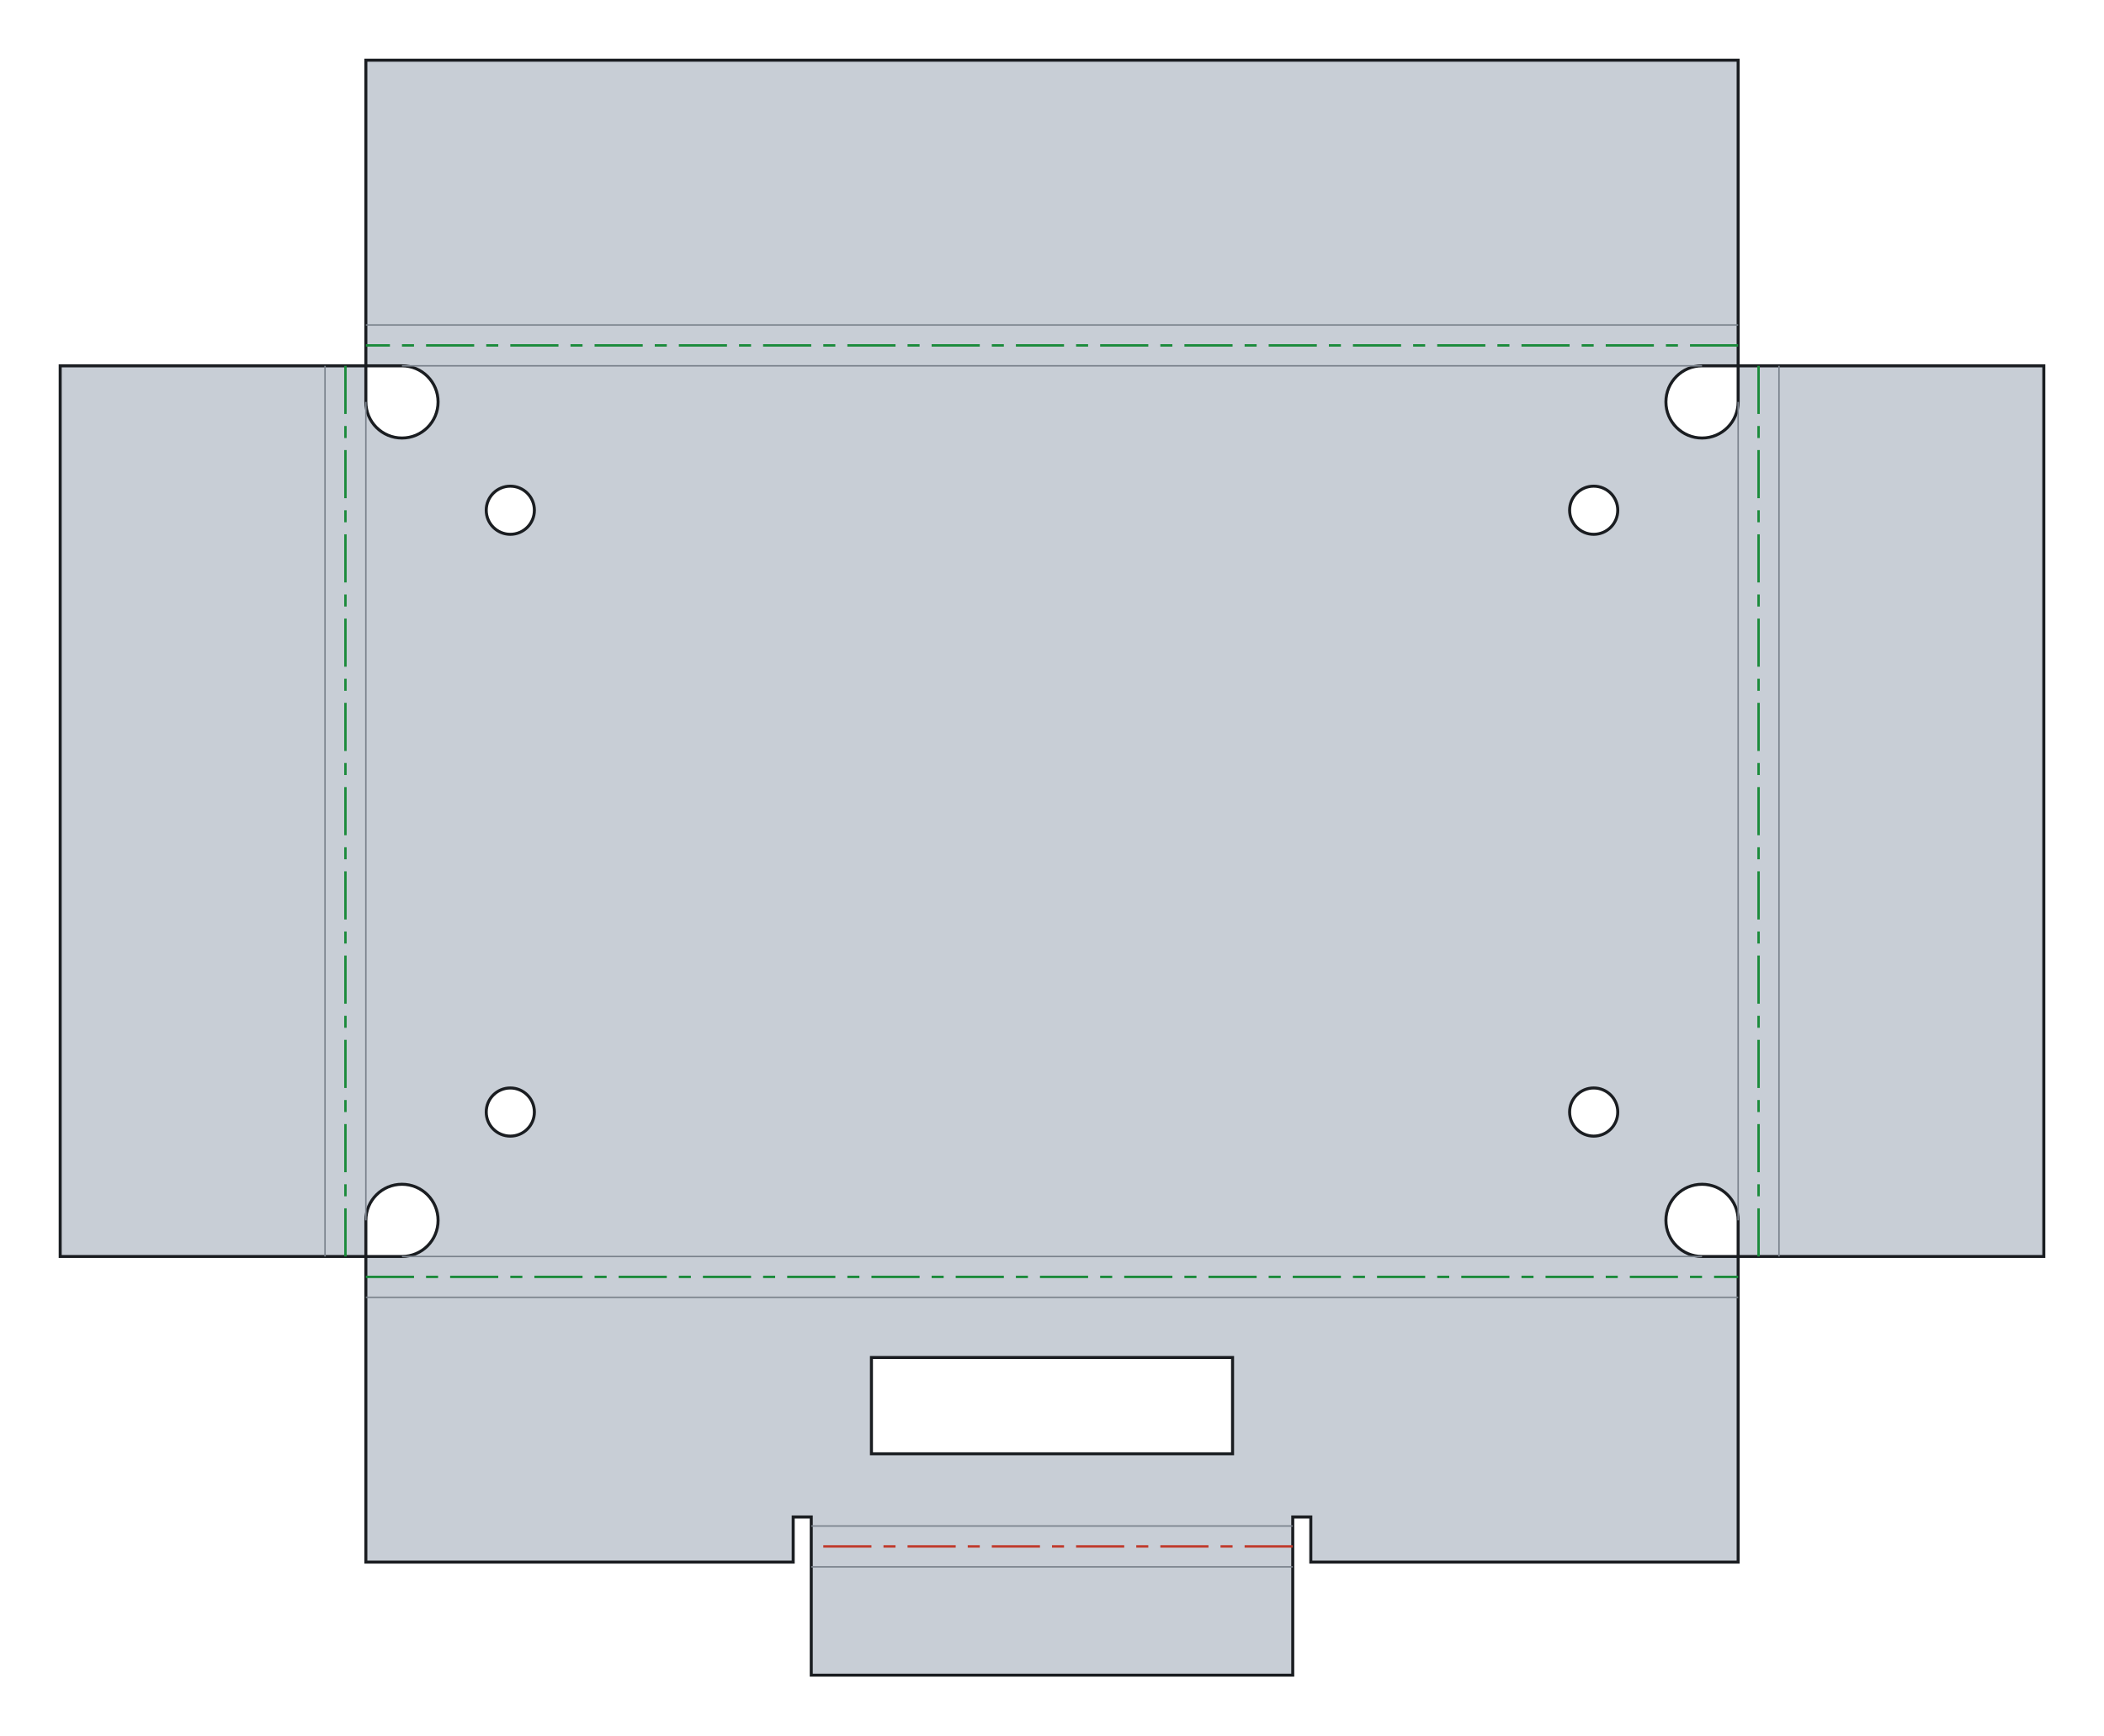
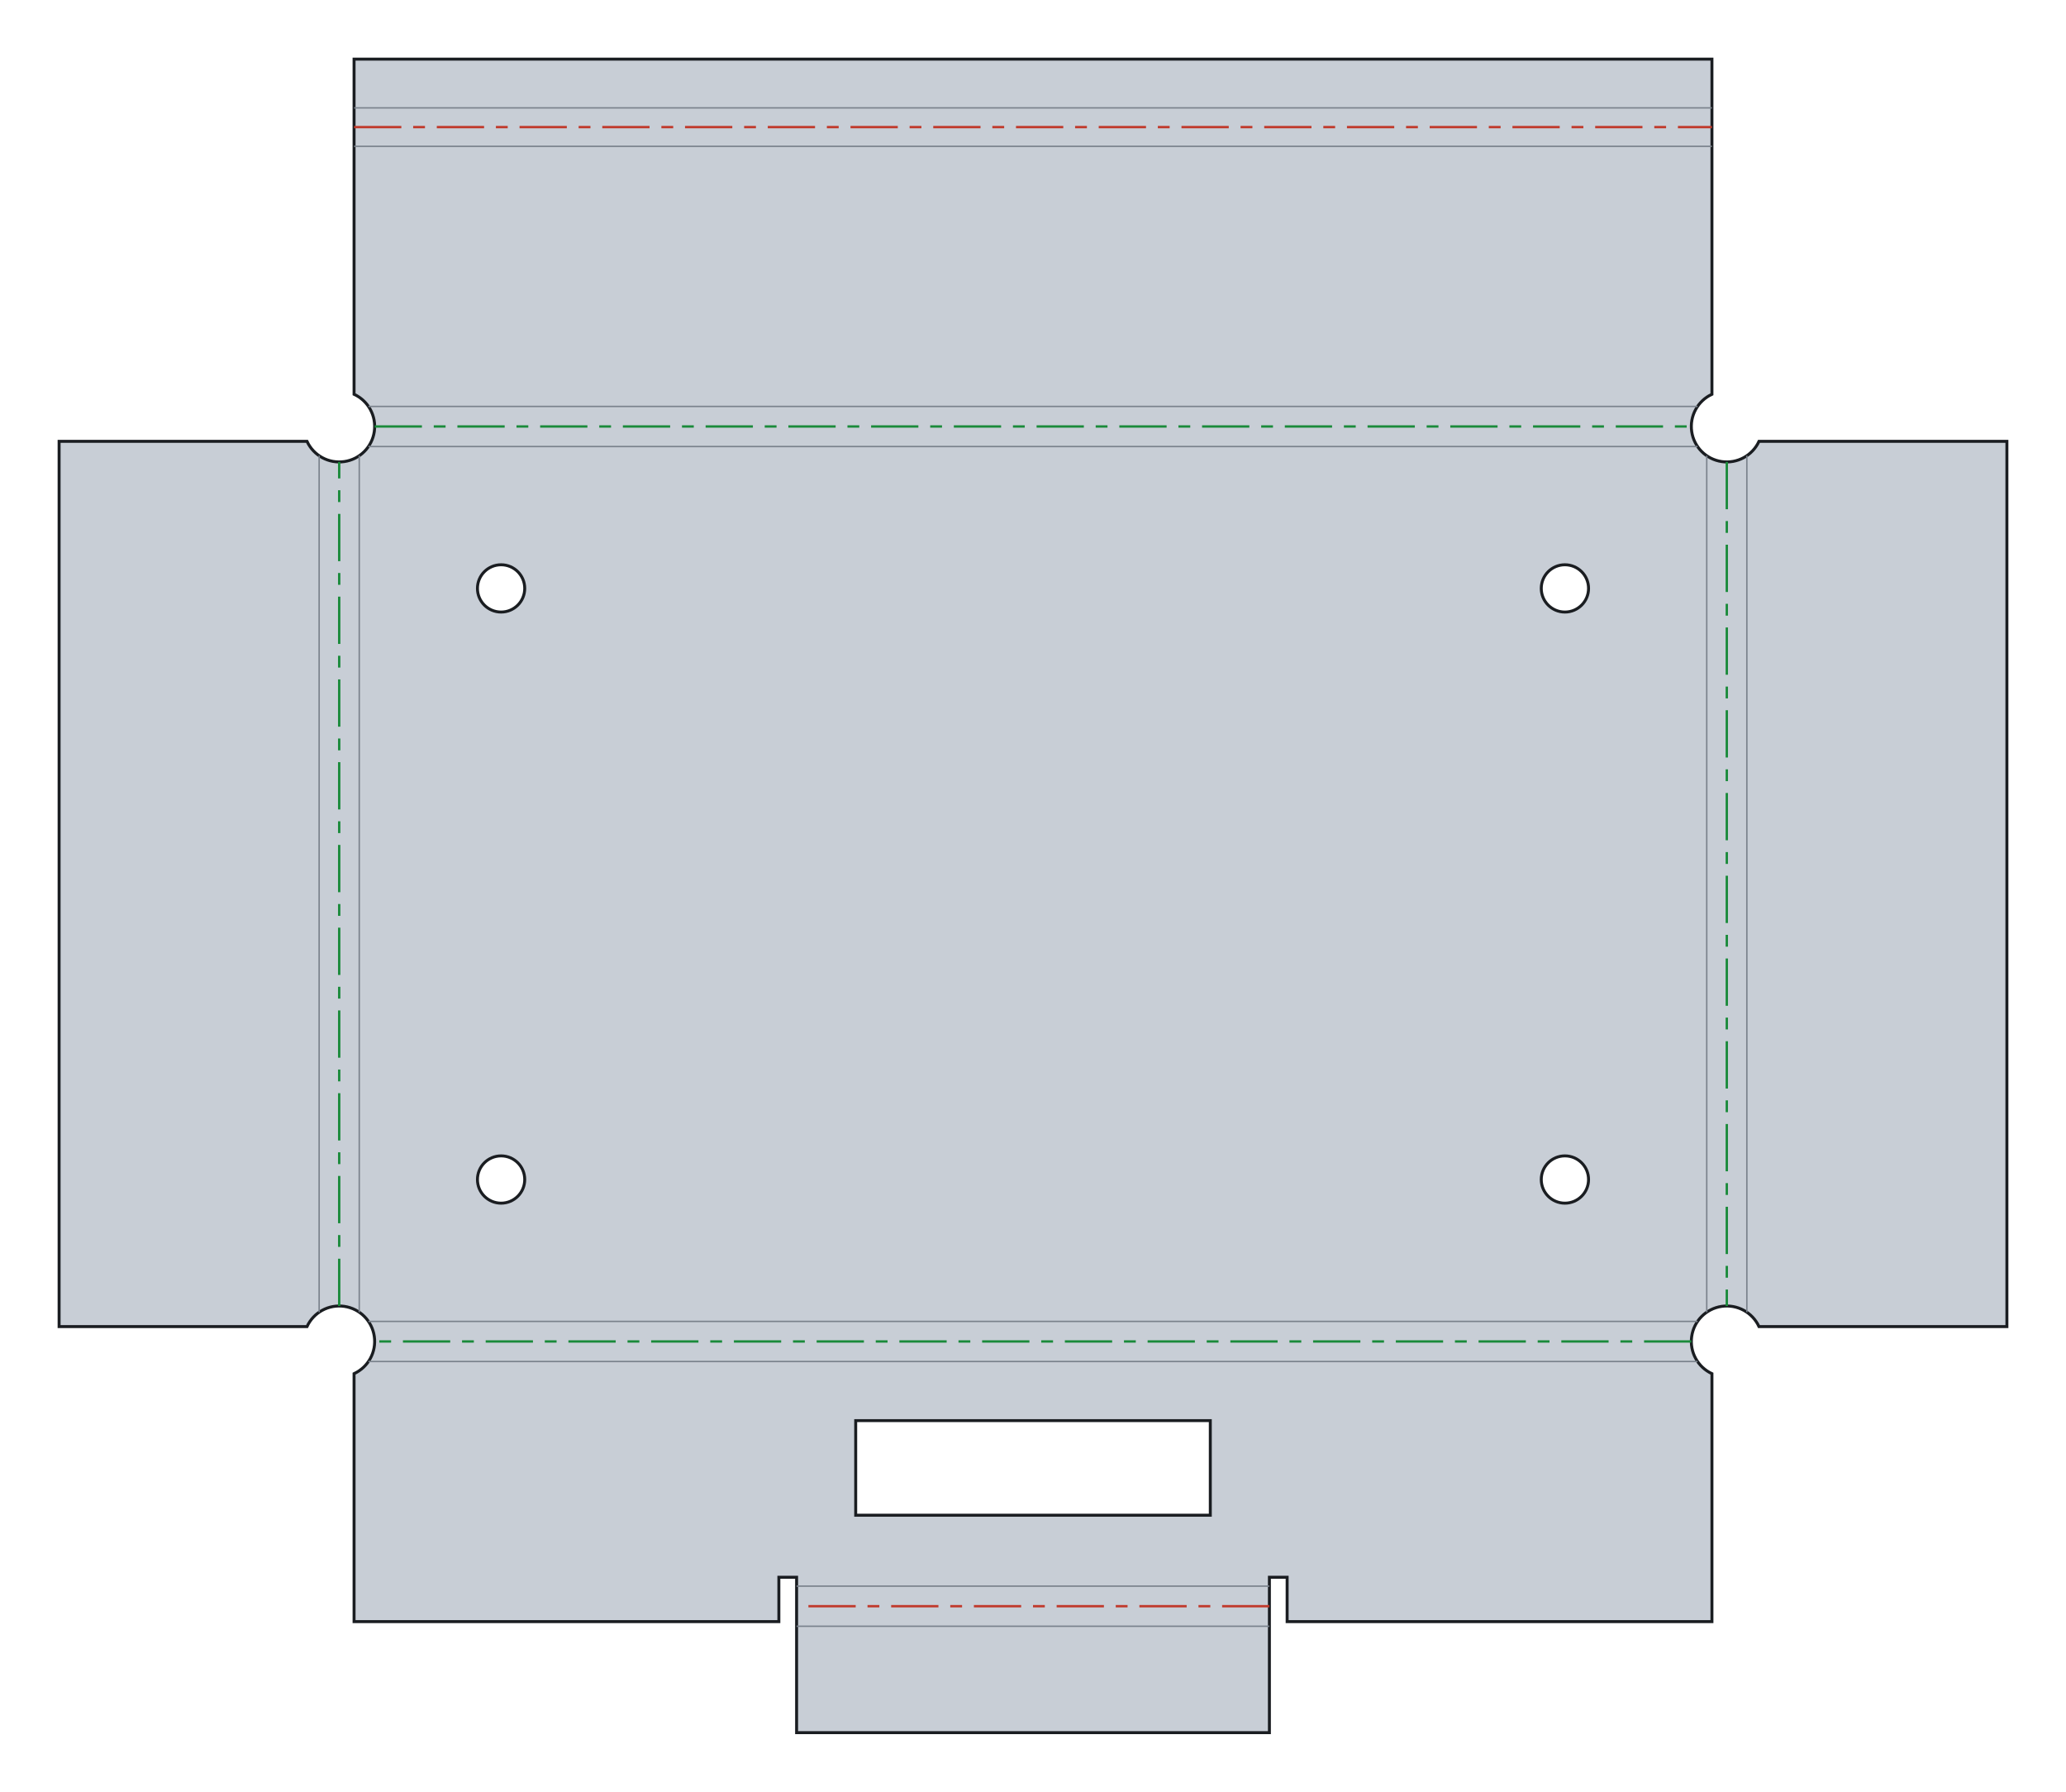
- <svg xmlns="http://www.w3.org/2000/svg" width="174.786mm" height="144.179mm" viewBox="-5.000 -5.000 174.786 144.179">
-   <path d="M25.393 0 L25.393 25.393 L0 25.393 L0 99.393 L25.393 99.393 L25.393 124.786 L60.893 124.786 L60.893 121.036 L62.393 121.036 L62.393 134.179 L102.393 134.179 L102.393 121.036 L103.893 121.036 L103.893 124.786 L139.393 124.786 L139.393 99.393 L164.786 99.393 L164.786 25.393 L139.393 25.393 L139.393 0 L25.393 0 Z M25.393 96.393 A3 3 0 1 1 28.393 99.393 L25.393 99.393 L25.393 96.393 Z M25.393 25.393 L28.393 25.393 A3 3 0 1 1 25.393 28.393 L25.393 25.393 Z M35.393 87.393 A2 2 0 1 0 39.393 87.393 A2 2 0 1 0 35.393 87.393 Z M35.393 37.393 A2 2 0 1 0 39.393 37.393 A2 2 0 1 0 35.393 37.393 Z M67.393 107.786 L97.393 107.786 L97.393 115.786 L67.393 115.786 L67.393 107.786 Z M125.393 87.393 A2 2 0 1 0 129.393 87.393 A2 2 0 1 0 125.393 87.393 Z M125.393 37.393 A2 2 0 1 0 129.393 37.393 A2 2 0 1 0 125.393 37.393 Z M136.393 99.393 A3 3 0 1 1 139.393 96.393 L139.393 99.393 L136.393 99.393 Z M136.393 25.393 L139.393 25.393 L139.393 28.393 A3 3 0 1 1 136.393 25.393 Z" fill="#c8ced6" fill-rule="evenodd" stroke="#1a1d21" stroke-width="0.25" />
-   <line x1="25.393" y1="28.393" x2="25.393" y2="96.393" stroke="#7a828c" stroke-width="0.12" />
-   <line x1="22" y1="25.393" x2="22" y2="99.393" stroke="#7a828c" stroke-width="0.12" />
-   <line x1="23.697" y1="25.393" x2="23.697" y2="99.393" stroke="#1a8a3a" stroke-width="0.2" stroke-dasharray="4 1 1 1" />
-   <line x1="28.393" y1="99.393" x2="136.393" y2="99.393" stroke="#7a828c" stroke-width="0.12" />
-   <line x1="25.393" y1="102.786" x2="139.393" y2="102.786" stroke="#7a828c" stroke-width="0.12" />
-   <line x1="25.393" y1="101.089" x2="139.393" y2="101.089" stroke="#1a8a3a" stroke-width="0.2" stroke-dasharray="4 1 1 1" />
-   <line x1="28.393" y1="25.393" x2="136.393" y2="25.393" stroke="#7a828c" stroke-width="0.12" />
-   <line x1="139.393" y1="22" x2="25.393" y2="22" stroke="#7a828c" stroke-width="0.12" />
-   <line x1="139.393" y1="23.697" x2="25.393" y2="23.697" stroke="#1a8a3a" stroke-width="0.2" stroke-dasharray="4 1 1 1" />
-   <line x1="62.393" y1="121.786" x2="102.393" y2="121.786" stroke="#7a828c" stroke-width="0.12" />
-   <line x1="62.393" y1="125.179" x2="102.393" y2="125.179" stroke="#7a828c" stroke-width="0.12" />
-   <line x1="102.393" y1="123.482" x2="62.393" y2="123.482" stroke="#c0392b" stroke-width="0.2" stroke-dasharray="4 1 1 1" />
-   <line x1="139.393" y1="96.393" x2="139.393" y2="28.393" stroke="#7a828c" stroke-width="0.12" />
-   <line x1="142.786" y1="99.393" x2="142.786" y2="25.393" stroke="#7a828c" stroke-width="0.12" />
-   <line x1="141.089" y1="99.393" x2="141.089" y2="25.393" stroke="#1a8a3a" stroke-width="0.2" stroke-dasharray="4 1 1 1" />
+ <svg xmlns="http://www.w3.org/2000/svg" width="174.786mm" height="151.555mm" viewBox="-5.000 -5.000 174.786 151.555">
+   <path d="M20.973 107.209 A3 3 0 1 1 24.954 111.19 L24.954 132.162 L60.893 132.162 L60.893 128.412 L62.393 128.412 L62.393 141.555 L102.393 141.555 L102.393 128.412 L103.893 128.412 L103.893 132.162 L139.832 132.162 L139.832 111.19 A3 3 0 1 1 143.813 107.209 L164.786 107.209 L164.786 32.33 L143.813 32.33 A3 3 0 1 1 139.832 28.349 L139.832 0 L24.954 0 L24.954 28.349 A3 3 0 1 1 20.973 32.33 L0 32.33 L0 107.209 L20.973 107.209 Z M35.393 94.769 A2 2 0 1 0 39.393 94.769 A2 2 0 1 0 35.393 94.769 Z M35.393 44.77 A2 2 0 1 0 39.393 44.77 A2 2 0 1 0 35.393 44.77 Z M67.393 115.162 L97.393 115.162 L97.393 123.162 L67.393 123.162 L67.393 115.162 Z M125.393 94.769 A2 2 0 1 0 129.393 94.769 A2 2 0 1 0 125.393 94.769 Z M125.393 44.77 A2 2 0 1 0 129.393 44.77 A2 2 0 1 0 125.393 44.77 Z" fill="#c8ced6" fill-rule="evenodd" stroke="#1a1d21" stroke-width="0.25" />
+   <line x1="25.393" y1="33.547" x2="25.393" y2="105.992" stroke="#7a828c" stroke-width="0.12" />
+   <line x1="22" y1="33.547" x2="22" y2="105.992" stroke="#7a828c" stroke-width="0.12" />
+   <line x1="23.697" y1="105.466" x2="23.697" y2="34.073" stroke="#1a8a3a" stroke-width="0.2" stroke-dasharray="4 1 1 1" />
+   <line x1="139.832" y1="7.377" x2="24.954" y2="7.377" stroke="#7a828c" stroke-width="0.12" />
+   <line x1="139.832" y1="4.125" x2="24.954" y2="4.125" stroke="#7a828c" stroke-width="0.12" />
+   <line x1="24.954" y1="5.751" x2="139.832" y2="5.751" stroke="#c0392b" stroke-width="0.2" stroke-dasharray="4 1 1 1" />
+   <line x1="138.615" y1="32.77" x2="26.171" y2="32.77" stroke="#7a828c" stroke-width="0.12" />
+   <line x1="138.615" y1="29.377" x2="26.171" y2="29.377" stroke="#7a828c" stroke-width="0.12" />
+   <line x1="26.696" y1="31.073" x2="138.089" y2="31.073" stroke="#1a8a3a" stroke-width="0.2" stroke-dasharray="4 1 1 1" />
+   <line x1="26.171" y1="106.769" x2="138.615" y2="106.769" stroke="#7a828c" stroke-width="0.12" />
+   <line x1="26.171" y1="110.162" x2="138.615" y2="110.162" stroke="#7a828c" stroke-width="0.12" />
+   <line x1="138.089" y1="108.466" x2="26.696" y2="108.466" stroke="#1a8a3a" stroke-width="0.2" stroke-dasharray="4 1 1 1" />
+   <line x1="62.393" y1="129.162" x2="102.393" y2="129.162" stroke="#7a828c" stroke-width="0.12" />
+   <line x1="62.393" y1="132.555" x2="102.393" y2="132.555" stroke="#7a828c" stroke-width="0.12" />
+   <line x1="102.393" y1="130.859" x2="62.393" y2="130.859" stroke="#c0392b" stroke-width="0.2" stroke-dasharray="4 1 1 1" />
+   <line x1="139.393" y1="105.992" x2="139.393" y2="33.547" stroke="#7a828c" stroke-width="0.12" />
+   <line x1="142.786" y1="105.992" x2="142.786" y2="33.547" stroke="#7a828c" stroke-width="0.12" />
+   <line x1="141.089" y1="34.073" x2="141.089" y2="105.466" stroke="#1a8a3a" stroke-width="0.2" stroke-dasharray="4 1 1 1" />
</svg>
